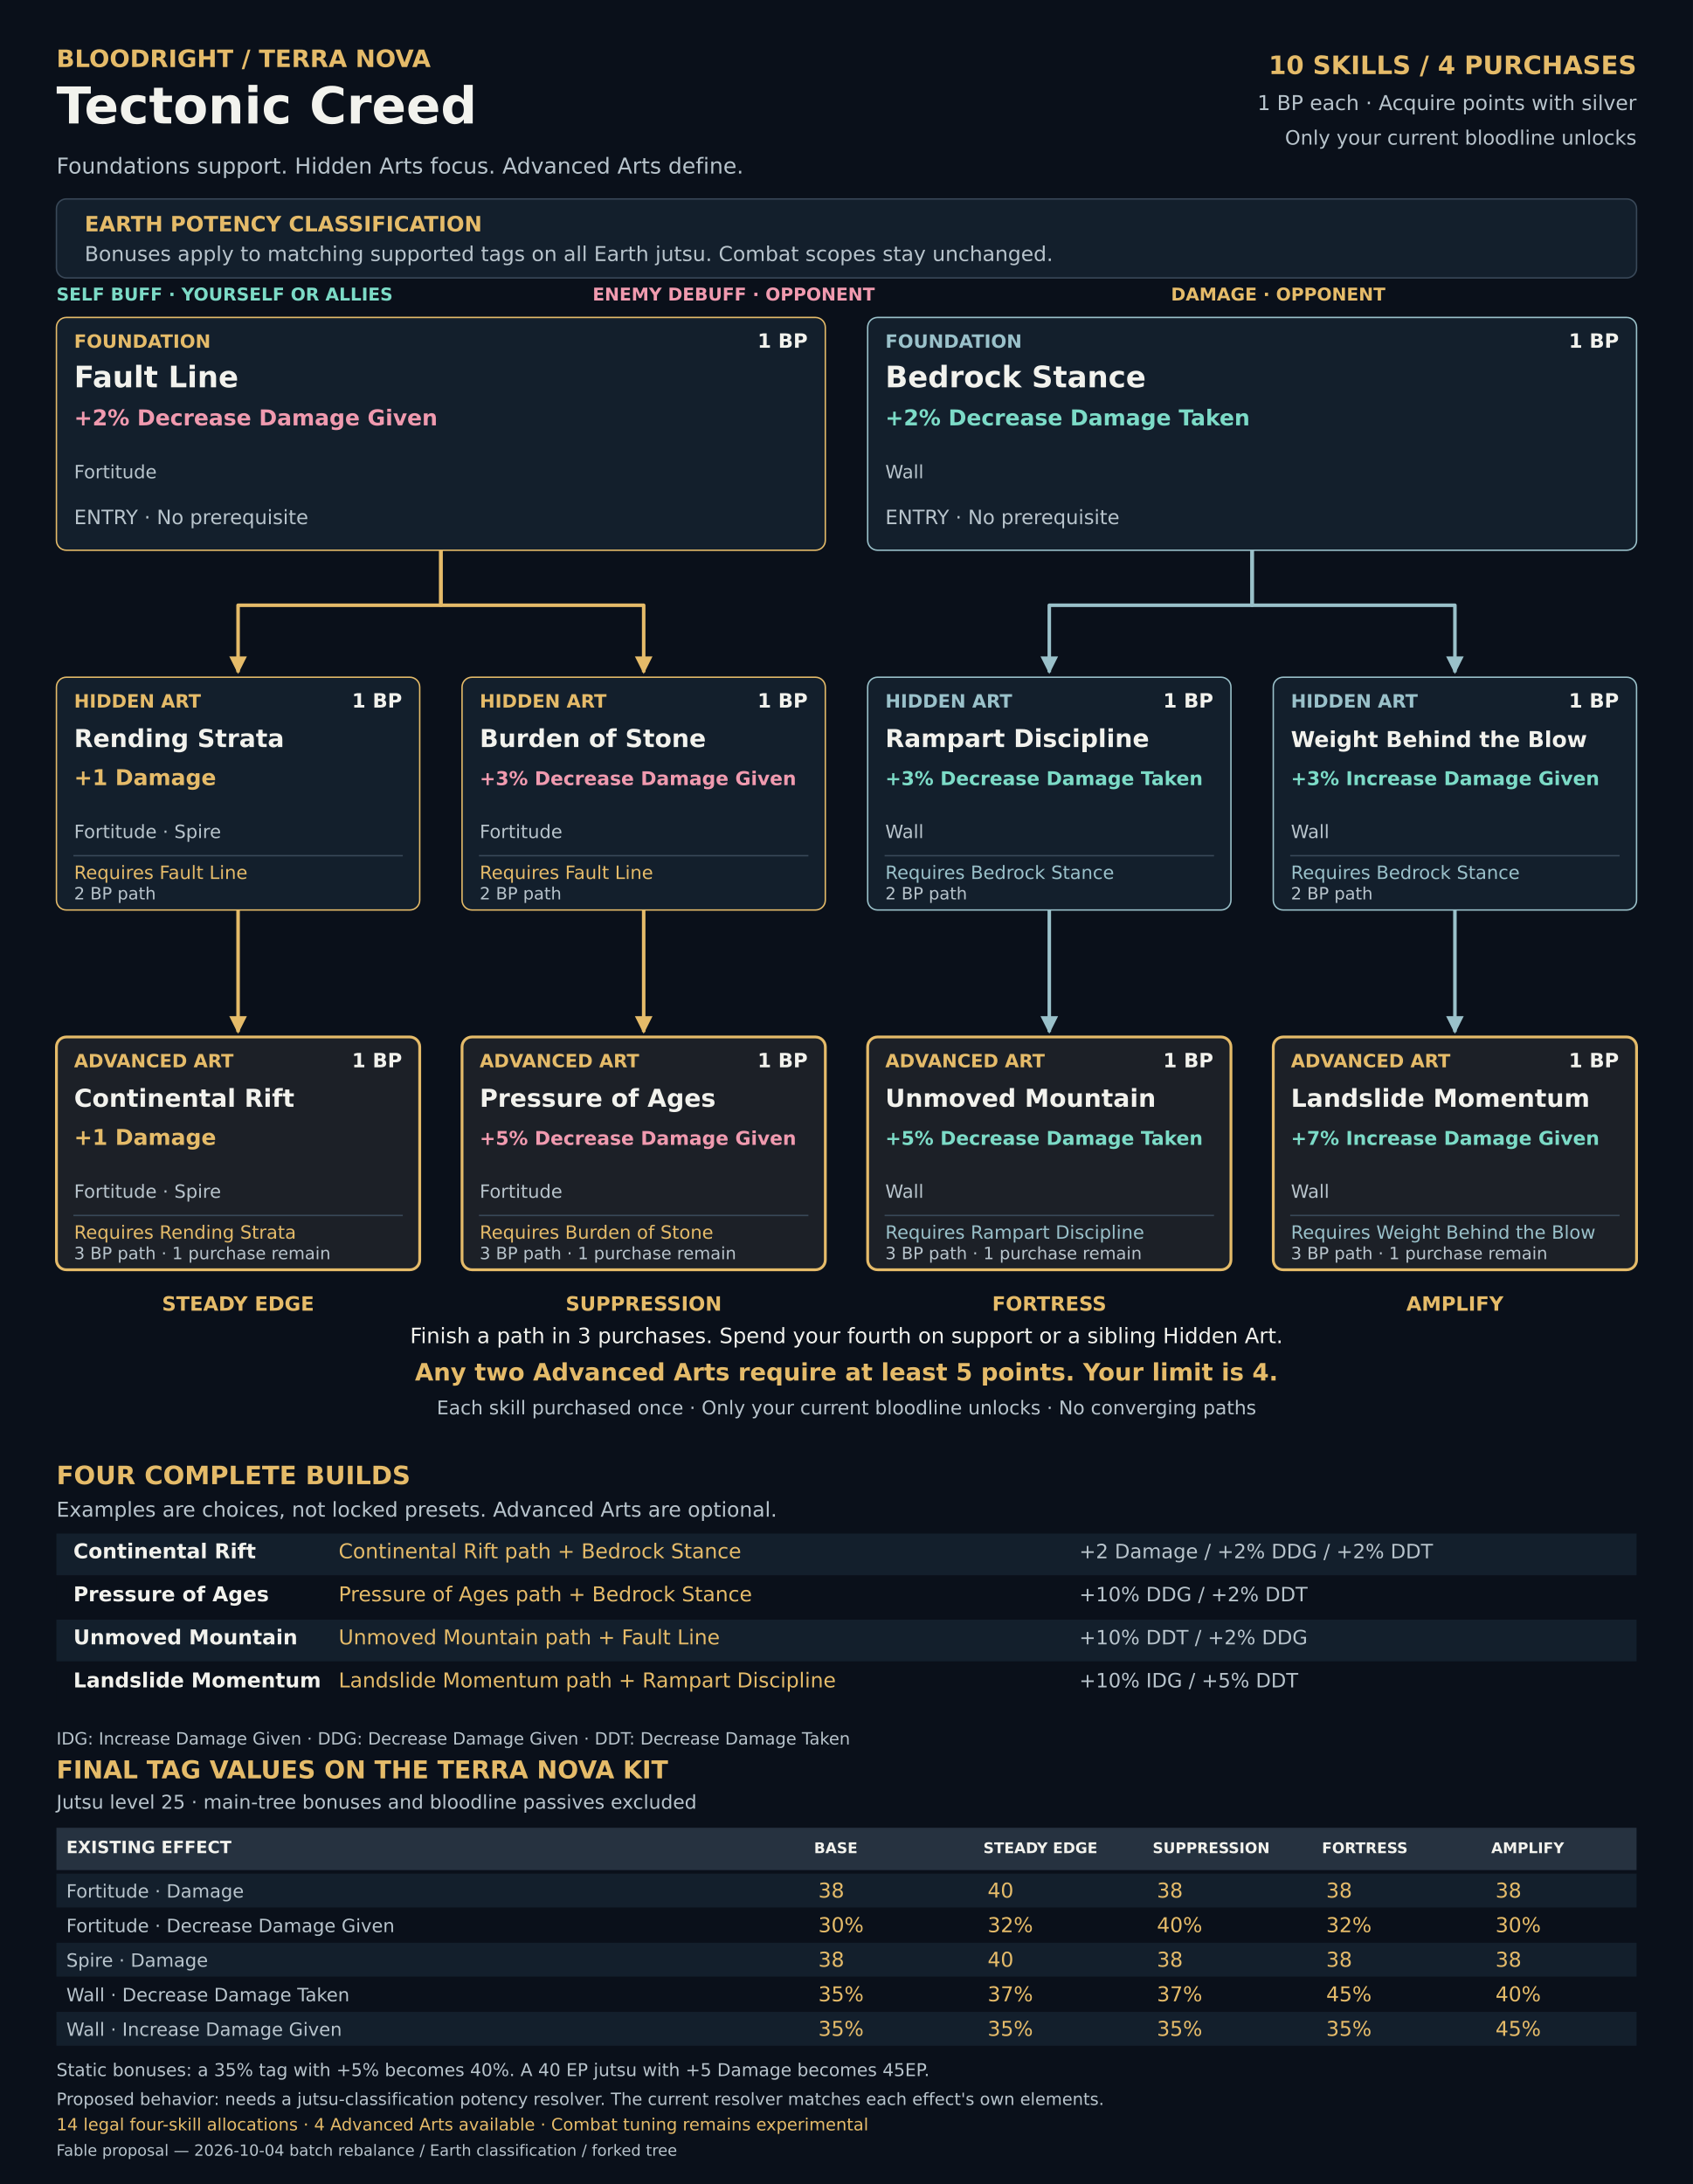
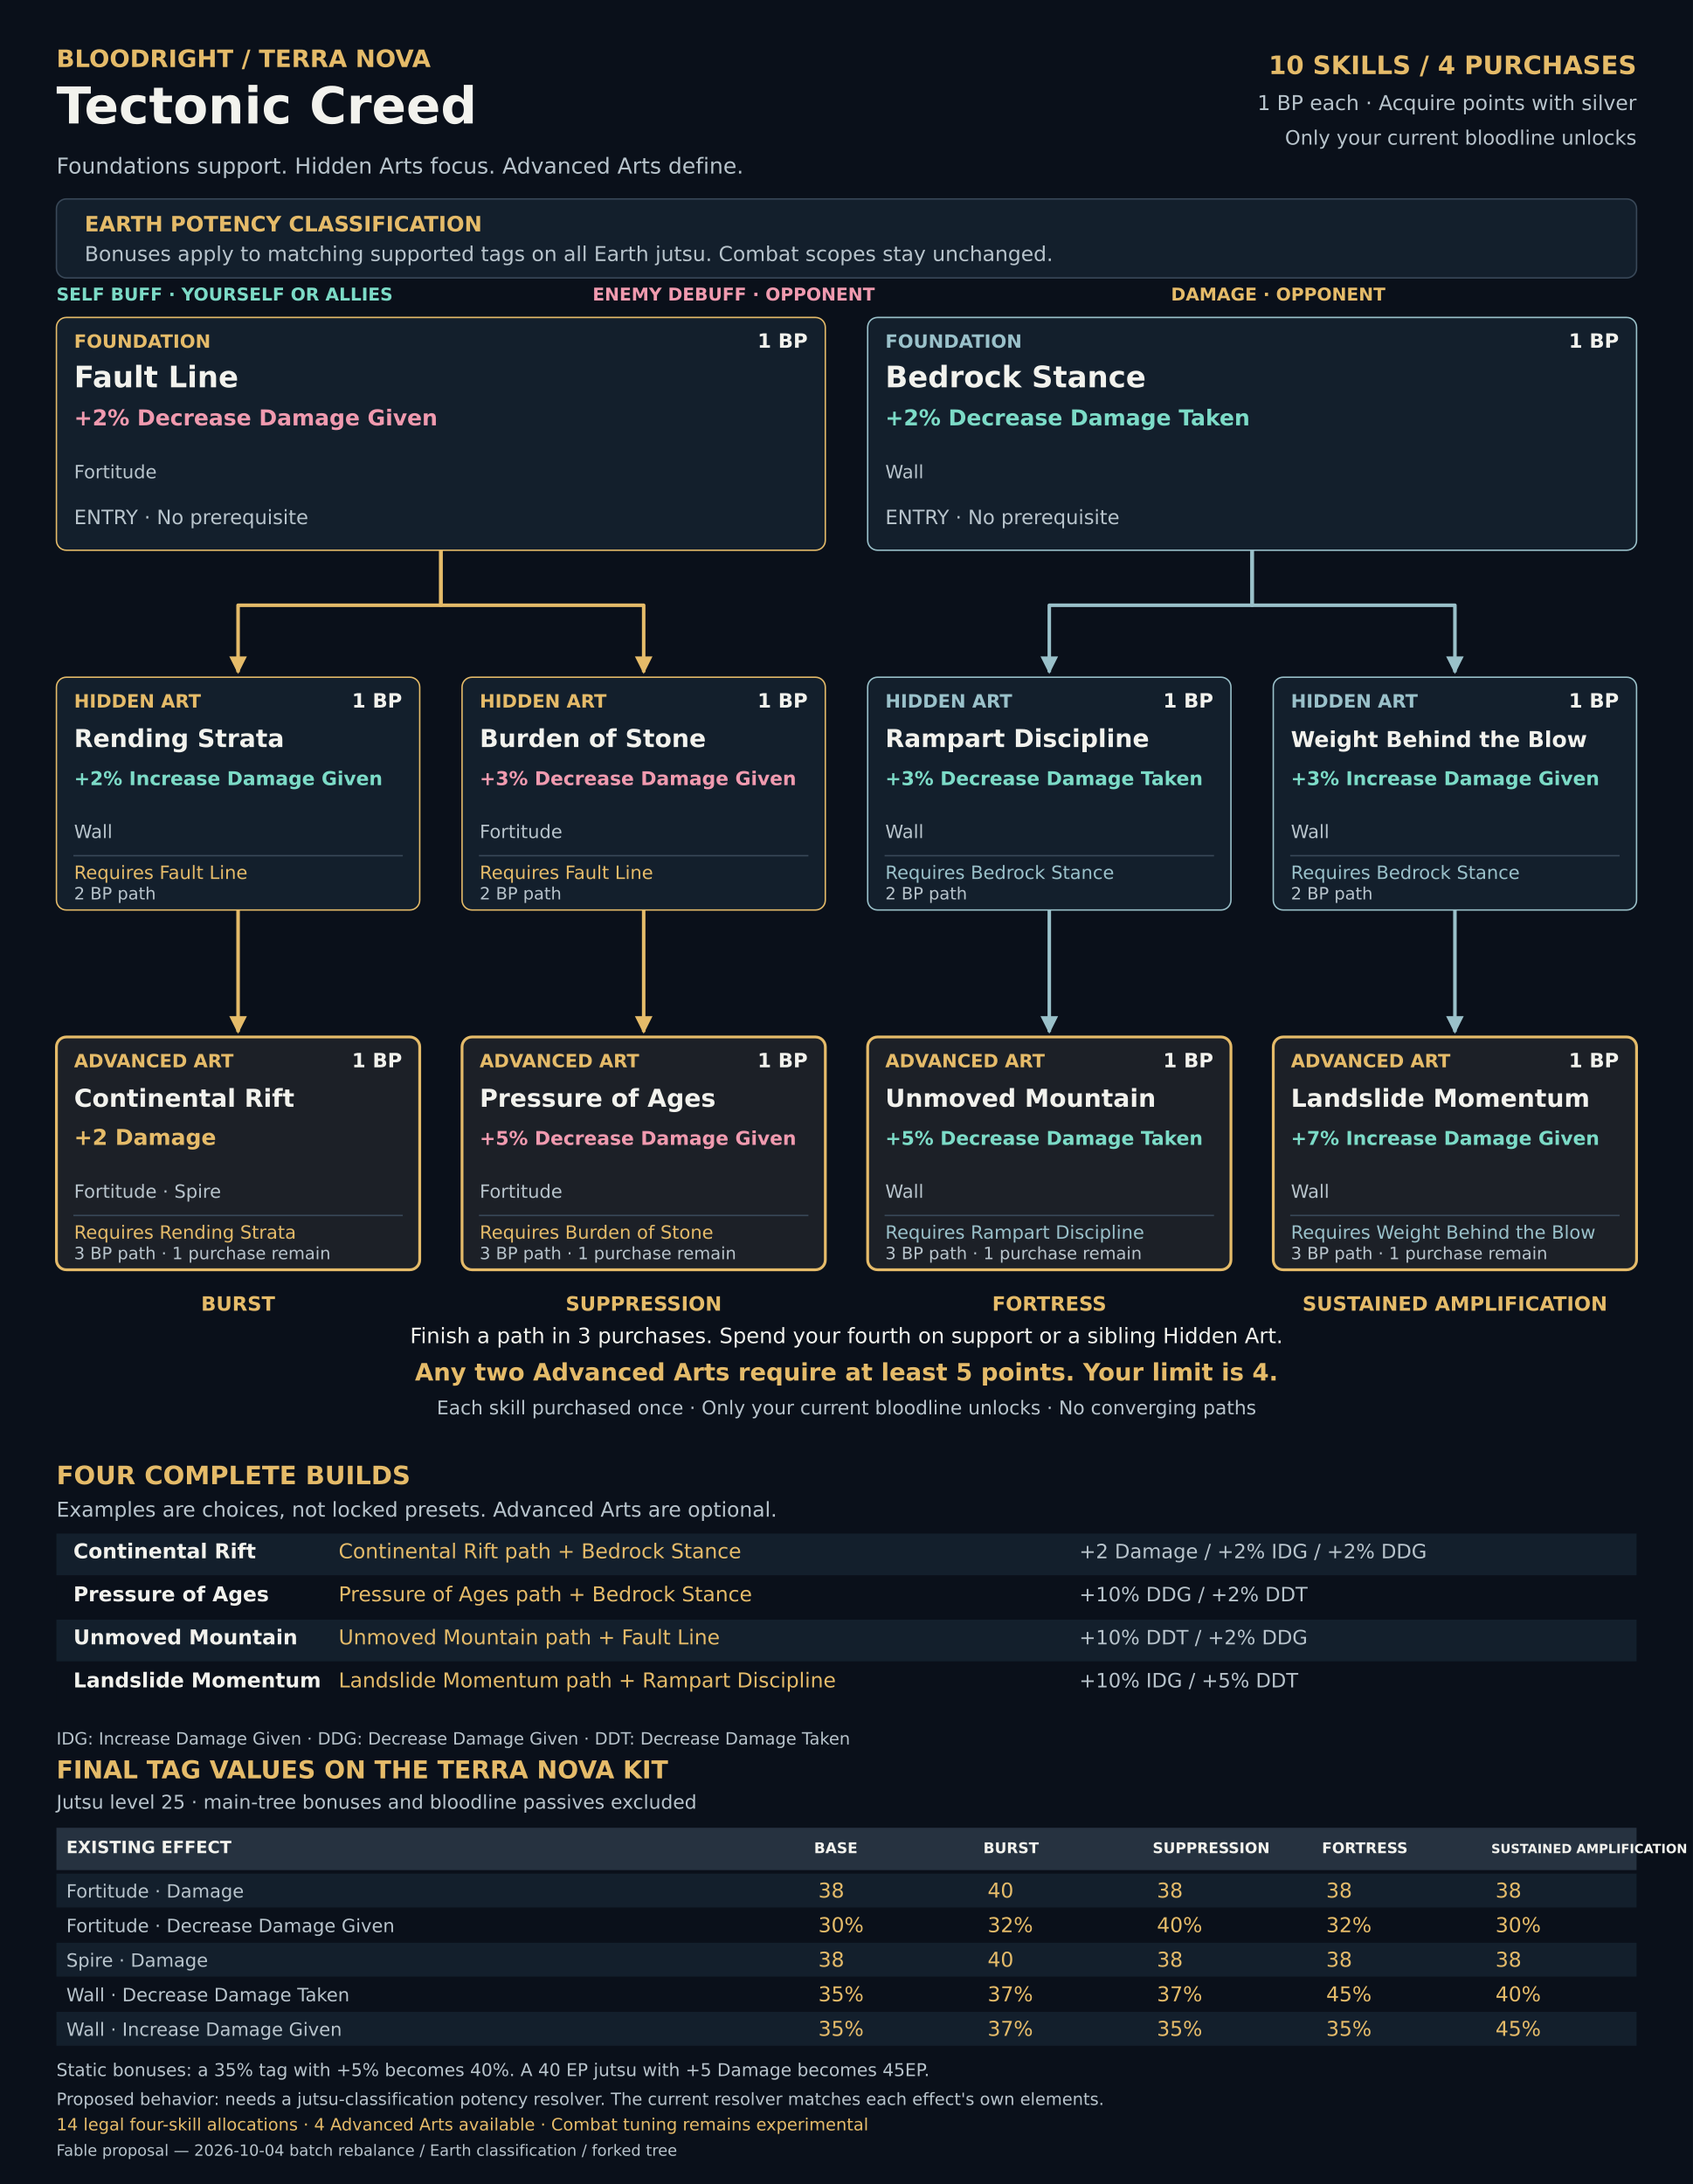
<svg xmlns="http://www.w3.org/2000/svg" width="2400" height="3096" viewBox="0 0 2400 3096" role="img" aria-labelledby="title desc">
  <defs>
    <marker id="arrow-0" viewBox="0 0 10 10" refX="9" refY="5" markerWidth="5" markerHeight="5" orient="auto">
      <path d="M0 0L10 5L0 10Z" fill="#e5bb69" />
    </marker>
    <marker id="arrow-1" viewBox="0 0 10 10" refX="9" refY="5" markerWidth="5" markerHeight="5" orient="auto">
      <path d="M0 0L10 5L0 10Z" fill="#9ac1ca" />
    </marker>
    <marker id="arrow-2" viewBox="0 0 10 10" refX="9" refY="5" markerWidth="5" markerHeight="5" orient="auto">
      <path d="M0 0L10 5L0 10Z" fill="#b8d98d" />
    </marker>
    <marker id="arrow-3" viewBox="0 0 10 10" refX="9" refY="5" markerWidth="5" markerHeight="5" orient="auto">
      <path d="M0 0L10 5L0 10Z" fill="#d9a6e0" />
    </marker>
  </defs>
  <g font-family="DejaVu Sans, sans-serif">
    <rect x="0" y="0" width="2400" height="3096" rx="0" fill="#0a101a" />
    <text x="80" y="95" font-size="34" font-weight="700" fill="#e5bb69" text-anchor="start">BLOODRIGHT / TERRA NOVA</text>
    <text x="80" y="175" font-size="72" font-weight="700" fill="#f2f2ed" text-anchor="start">Tectonic Creed</text>
    <text x="80" y="246" font-size="31" font-weight="400" fill="#b8c4cc" text-anchor="start">Foundations support. Hidden Arts focus. Advanced Arts define.</text>
    <text x="2320" y="105" font-size="36" font-weight="700" fill="#e5bb69" text-anchor="end">10 SKILLS  /  4 PURCHASES</text>
    <text x="2320" y="156" font-size="29" font-weight="400" fill="#b8c4cc" text-anchor="end">1 BP each · Acquire points with silver</text>
    <text x="2320" y="205" font-size="28" font-weight="400" fill="#b8c4cc" text-anchor="end">Only your current bloodline unlocks</text>
    <rect x="80" y="282" width="2240" height="112" rx="14" fill="#131f2c" stroke="#394858" stroke-width="2" />
    <text x="120" y="328" font-size="30" font-weight="700" fill="#e5bb69" text-anchor="start">EARTH POTENCY CLASSIFICATION</text>
    <text x="120" y="370" font-size="29" font-weight="400" fill="#b8c4cc" text-anchor="start">Bonuses apply to matching supported tags on all Earth jutsu. Combat scopes stay unchanged.</text>
    <text x="80" y="426" font-size="25" font-weight="700" fill="#7cdbc7" text-anchor="start">SELF BUFF · YOURSELF OR ALLIES</text>
    <text x="840" y="426" font-size="25" font-weight="700" fill="#f09aaf" text-anchor="start">ENEMY DEBUFF · OPPONENT</text>
    <text x="1660" y="426" font-size="25" font-weight="700" fill="#e5bb69" text-anchor="start">DAMAGE · OPPONENT</text>
    <path id="edge-02-03" data-from="02" data-to="03" d="M337.5 1290 V1463" fill="none" stroke="#e5bb69" stroke-width="5" stroke-linejoin="round" marker-end="url(#arrow-0)" />
    <path id="edge-04-05" data-from="04" data-to="05" d="M912.5 1290 V1463" fill="none" stroke="#e5bb69" stroke-width="5" stroke-linejoin="round" marker-end="url(#arrow-0)" />
    <path id="edge-01-02" data-from="01" data-to="02" d="M625 780 V858 H337.5 V953" fill="none" stroke="#e5bb69" stroke-width="5" stroke-linejoin="round" marker-end="url(#arrow-0)" />
    <path id="edge-01-04" data-from="01" data-to="04" d="M625 780 V858 H912.5 V953" fill="none" stroke="#e5bb69" stroke-width="5" stroke-linejoin="round" marker-end="url(#arrow-0)" />
    <path id="edge-07-08" data-from="07" data-to="08" d="M1487.5 1290 V1463" fill="none" stroke="#9ac1ca" stroke-width="5" stroke-linejoin="round" marker-end="url(#arrow-1)" />
    <path id="edge-09-10" data-from="09" data-to="10" d="M2062.5 1290 V1463" fill="none" stroke="#9ac1ca" stroke-width="5" stroke-linejoin="round" marker-end="url(#arrow-1)" />
    <path id="edge-06-07" data-from="06" data-to="07" d="M1775 780 V858 H1487.5 V953" fill="none" stroke="#9ac1ca" stroke-width="5" stroke-linejoin="round" marker-end="url(#arrow-1)" />
    <path id="edge-06-09" data-from="06" data-to="09" d="M1775 780 V858 H2062.5 V953" fill="none" stroke="#9ac1ca" stroke-width="5" stroke-linejoin="round" marker-end="url(#arrow-1)" />
    <g id="node-01" data-cost="1" data-prerequisites="" data-potency-classification="Earth">
      <rect x="80" y="450" width="1090" height="330" rx="14" fill="#131f2c" stroke="#e5bb69" stroke-width="2" />
      <text x="105.0" y="493" font-size="26" font-weight="700" fill="#e5bb69" text-anchor="start">FOUNDATION</text>
      <text x="1145.0" y="493" font-size="28" font-weight="700" fill="#f2f2ed" text-anchor="end">1 BP</text>
      <text x="105.0" y="549" font-size="42" font-weight="700" fill="#f2f2ed" text-anchor="start">Fault Line</text>
      <text x="105.0" y="603" font-size="31" font-weight="700" fill="#f09aaf" text-anchor="start">+2% Decrease Damage Given</text>
      <text x="105.0" y="678" font-size="26" font-weight="400" fill="#b8c4cc" text-anchor="start">Fortitude</text>
      <text x="105.0" y="743" font-size="28" font-weight="400" fill="#b8c4cc" text-anchor="start">ENTRY · No prerequisite</text>
    </g>
    <g id="node-06" data-cost="1" data-prerequisites="" data-potency-classification="Earth">
      <rect x="1230" y="450" width="1090" height="330" rx="14" fill="#131f2c" stroke="#9ac1ca" stroke-width="2" />
      <text x="1255.0" y="493" font-size="26" font-weight="700" fill="#9ac1ca" text-anchor="start">FOUNDATION</text>
      <text x="2295.0" y="493" font-size="28" font-weight="700" fill="#f2f2ed" text-anchor="end">1 BP</text>
      <text x="1255.0" y="549" font-size="42" font-weight="700" fill="#f2f2ed" text-anchor="start">Bedrock Stance</text>
      <text x="1255.0" y="603" font-size="31" font-weight="700" fill="#7cdbc7" text-anchor="start">+2% Decrease Damage Taken</text>
      <text x="1255.0" y="678" font-size="26" font-weight="400" fill="#b8c4cc" text-anchor="start">Wall</text>
      <text x="1255.0" y="743" font-size="28" font-weight="400" fill="#b8c4cc" text-anchor="start">ENTRY · No prerequisite</text>
    </g>
    <g id="node-02" data-cost="1" data-prerequisites="01" data-potency-classification="Earth">
      <rect x="80" y="960" width="515" height="330" rx="14" fill="#131f2c" stroke="#e5bb69" stroke-width="2" />
      <text x="105.0" y="1003" font-size="26" font-weight="700" fill="#e5bb69" text-anchor="start">HIDDEN ART</text>
      <text x="570.0" y="1003" font-size="28" font-weight="700" fill="#f2f2ed" text-anchor="end">1 BP</text>
      <text x="105.0" y="1059" font-size="35" font-weight="700" fill="#f2f2ed" text-anchor="start">Rending Strata</text>
-       <text x="105.0" y="1113" font-size="31" font-weight="700" fill="#e5bb69" text-anchor="start">+1 Damage</text>
-       <text x="105.0" y="1188" font-size="26" font-weight="400" fill="#b8c4cc" text-anchor="start">Fortitude · Spire</text>
+       <text x="105.0" y="1113" font-size="27" font-weight="700" fill="#7cdbc7" text-anchor="start">+2% Increase Damage Given</text>
+       <text x="105.0" y="1188" font-size="26" font-weight="400" fill="#b8c4cc" text-anchor="start">Wall</text>
      <path d="M104 1213 L571 1213" fill="none" stroke="#394858" stroke-width="2" />
      <text x="105.0" y="1246" font-size="26" font-weight="400" fill="#e5bb69" text-anchor="start">Requires Fault Line</text>
      <text x="105.0" y="1275" font-size="24" font-weight="400" fill="#b8c4cc" text-anchor="start">2 BP path</text>
    </g>
    <g id="node-04" data-cost="1" data-prerequisites="01" data-potency-classification="Earth">
      <rect x="655" y="960" width="515" height="330" rx="14" fill="#131f2c" stroke="#e5bb69" stroke-width="2" />
      <text x="680.0" y="1003" font-size="26" font-weight="700" fill="#e5bb69" text-anchor="start">HIDDEN ART</text>
      <text x="1145.0" y="1003" font-size="28" font-weight="700" fill="#f2f2ed" text-anchor="end">1 BP</text>
      <text x="680.0" y="1059" font-size="35" font-weight="700" fill="#f2f2ed" text-anchor="start">Burden of Stone</text>
      <text x="680.0" y="1113" font-size="27" font-weight="700" fill="#f09aaf" text-anchor="start">+3% Decrease Damage Given</text>
      <text x="680.0" y="1188" font-size="26" font-weight="400" fill="#b8c4cc" text-anchor="start">Fortitude</text>
      <path d="M679 1213 L1146 1213" fill="none" stroke="#394858" stroke-width="2" />
      <text x="680.0" y="1246" font-size="26" font-weight="400" fill="#e5bb69" text-anchor="start">Requires Fault Line</text>
      <text x="680.0" y="1275" font-size="24" font-weight="400" fill="#b8c4cc" text-anchor="start">2 BP path</text>
    </g>
    <g id="node-07" data-cost="1" data-prerequisites="06" data-potency-classification="Earth">
      <rect x="1230" y="960" width="515" height="330" rx="14" fill="#131f2c" stroke="#9ac1ca" stroke-width="2" />
      <text x="1255.0" y="1003" font-size="26" font-weight="700" fill="#9ac1ca" text-anchor="start">HIDDEN ART</text>
      <text x="1720.0" y="1003" font-size="28" font-weight="700" fill="#f2f2ed" text-anchor="end">1 BP</text>
      <text x="1255.0" y="1059" font-size="35" font-weight="700" fill="#f2f2ed" text-anchor="start">Rampart Discipline</text>
      <text x="1255.0" y="1113" font-size="27" font-weight="700" fill="#7cdbc7" text-anchor="start">+3% Decrease Damage Taken</text>
      <text x="1255.0" y="1188" font-size="26" font-weight="400" fill="#b8c4cc" text-anchor="start">Wall</text>
      <path d="M1254 1213 L1721 1213" fill="none" stroke="#394858" stroke-width="2" />
      <text x="1255.0" y="1246" font-size="26" font-weight="400" fill="#9ac1ca" text-anchor="start">Requires Bedrock Stance</text>
      <text x="1255.0" y="1275" font-size="24" font-weight="400" fill="#b8c4cc" text-anchor="start">2 BP path</text>
    </g>
    <g id="node-09" data-cost="1" data-prerequisites="06" data-potency-classification="Earth">
      <rect x="1805" y="960" width="515" height="330" rx="14" fill="#131f2c" stroke="#9ac1ca" stroke-width="2" />
      <text x="1830.0" y="1003" font-size="26" font-weight="700" fill="#9ac1ca" text-anchor="start">HIDDEN ART</text>
      <text x="2295.0" y="1003" font-size="28" font-weight="700" fill="#f2f2ed" text-anchor="end">1 BP</text>
      <text x="1830.0" y="1059" font-size="31" font-weight="700" fill="#f2f2ed" text-anchor="start">Weight Behind the Blow</text>
      <text x="1830.0" y="1113" font-size="27" font-weight="700" fill="#7cdbc7" text-anchor="start">+3% Increase Damage Given</text>
      <text x="1830.0" y="1188" font-size="26" font-weight="400" fill="#b8c4cc" text-anchor="start">Wall</text>
      <path d="M1829 1213 L2296 1213" fill="none" stroke="#394858" stroke-width="2" />
      <text x="1830.0" y="1246" font-size="26" font-weight="400" fill="#9ac1ca" text-anchor="start">Requires Bedrock Stance</text>
      <text x="1830.0" y="1275" font-size="24" font-weight="400" fill="#b8c4cc" text-anchor="start">2 BP path</text>
    </g>
    <g id="node-03" data-cost="1" data-prerequisites="02" data-potency-classification="Earth">
      <rect x="80" y="1470" width="515" height="330" rx="14" fill="#1c2027" stroke="#e5bb69" stroke-width="4" />
      <text x="105.0" y="1513" font-size="26" font-weight="700" fill="#e5bb69" text-anchor="start">ADVANCED ART</text>
      <text x="570.0" y="1513" font-size="28" font-weight="700" fill="#f2f2ed" text-anchor="end">1 BP</text>
      <text x="105.0" y="1569" font-size="35" font-weight="700" fill="#f2f2ed" text-anchor="start">Continental Rift</text>
-       <text x="105.0" y="1623" font-size="31" font-weight="700" fill="#e5bb69" text-anchor="start">+1 Damage</text>
+       <text x="105.0" y="1623" font-size="31" font-weight="700" fill="#e5bb69" text-anchor="start">+2 Damage</text>
      <text x="105.0" y="1698" font-size="26" font-weight="400" fill="#b8c4cc" text-anchor="start">Fortitude · Spire</text>
      <path d="M104 1723 L571 1723" fill="none" stroke="#394858" stroke-width="2" />
      <text x="105.0" y="1756" font-size="26" font-weight="400" fill="#e5bb69" text-anchor="start">Requires Rending Strata</text>
      <text x="105.0" y="1785" font-size="24" font-weight="400" fill="#b8c4cc" text-anchor="start">3 BP path · 1 purchase remain</text>
    </g>
    <g id="node-05" data-cost="1" data-prerequisites="04" data-potency-classification="Earth">
      <rect x="655" y="1470" width="515" height="330" rx="14" fill="#1c2027" stroke="#e5bb69" stroke-width="4" />
      <text x="680.0" y="1513" font-size="26" font-weight="700" fill="#e5bb69" text-anchor="start">ADVANCED ART</text>
      <text x="1145.0" y="1513" font-size="28" font-weight="700" fill="#f2f2ed" text-anchor="end">1 BP</text>
      <text x="680.0" y="1569" font-size="35" font-weight="700" fill="#f2f2ed" text-anchor="start">Pressure of Ages</text>
      <text x="680.0" y="1623" font-size="27" font-weight="700" fill="#f09aaf" text-anchor="start">+5% Decrease Damage Given</text>
      <text x="680.0" y="1698" font-size="26" font-weight="400" fill="#b8c4cc" text-anchor="start">Fortitude</text>
      <path d="M679 1723 L1146 1723" fill="none" stroke="#394858" stroke-width="2" />
      <text x="680.0" y="1756" font-size="26" font-weight="400" fill="#e5bb69" text-anchor="start">Requires Burden of Stone</text>
      <text x="680.0" y="1785" font-size="24" font-weight="400" fill="#b8c4cc" text-anchor="start">3 BP path · 1 purchase remain</text>
    </g>
    <g id="node-08" data-cost="1" data-prerequisites="07" data-potency-classification="Earth">
      <rect x="1230" y="1470" width="515" height="330" rx="14" fill="#1c2027" stroke="#e5bb69" stroke-width="4" />
      <text x="1255.0" y="1513" font-size="26" font-weight="700" fill="#e5bb69" text-anchor="start">ADVANCED ART</text>
      <text x="1720.0" y="1513" font-size="28" font-weight="700" fill="#f2f2ed" text-anchor="end">1 BP</text>
      <text x="1255.0" y="1569" font-size="35" font-weight="700" fill="#f2f2ed" text-anchor="start">Unmoved Mountain</text>
      <text x="1255.0" y="1623" font-size="27" font-weight="700" fill="#7cdbc7" text-anchor="start">+5% Decrease Damage Taken</text>
      <text x="1255.0" y="1698" font-size="26" font-weight="400" fill="#b8c4cc" text-anchor="start">Wall</text>
      <path d="M1254 1723 L1721 1723" fill="none" stroke="#394858" stroke-width="2" />
      <text x="1255.0" y="1756" font-size="26" font-weight="400" fill="#9ac1ca" text-anchor="start">Requires Rampart Discipline</text>
      <text x="1255.0" y="1785" font-size="24" font-weight="400" fill="#b8c4cc" text-anchor="start">3 BP path · 1 purchase remain</text>
    </g>
    <g id="node-10" data-cost="1" data-prerequisites="09" data-potency-classification="Earth">
      <rect x="1805" y="1470" width="515" height="330" rx="14" fill="#1c2027" stroke="#e5bb69" stroke-width="4" />
      <text x="1830.0" y="1513" font-size="26" font-weight="700" fill="#e5bb69" text-anchor="start">ADVANCED ART</text>
      <text x="2295.0" y="1513" font-size="28" font-weight="700" fill="#f2f2ed" text-anchor="end">1 BP</text>
      <text x="1830.0" y="1569" font-size="35" font-weight="700" fill="#f2f2ed" text-anchor="start">Landslide Momentum</text>
      <text x="1830.0" y="1623" font-size="27" font-weight="700" fill="#7cdbc7" text-anchor="start">+7% Increase Damage Given</text>
      <text x="1830.0" y="1698" font-size="26" font-weight="400" fill="#b8c4cc" text-anchor="start">Wall</text>
      <path d="M1829 1723 L2296 1723" fill="none" stroke="#394858" stroke-width="2" />
      <text x="1830.0" y="1756" font-size="26" font-weight="400" fill="#9ac1ca" text-anchor="start">Requires Weight Behind the Blow</text>
      <text x="1830.0" y="1785" font-size="24" font-weight="400" fill="#b8c4cc" text-anchor="start">3 BP path · 1 purchase remain</text>
    </g>
-     <text x="337.5" y="1858" font-size="28" font-weight="700" fill="#e5bb69" text-anchor="middle">STEADY EDGE</text>
+     <text x="337.5" y="1858" font-size="28" font-weight="700" fill="#e5bb69" text-anchor="middle">BURST</text>
    <text x="912.5" y="1858" font-size="28" font-weight="700" fill="#e5bb69" text-anchor="middle">SUPPRESSION</text>
    <text x="1487.5" y="1858" font-size="28" font-weight="700" fill="#e5bb69" text-anchor="middle">FORTRESS</text>
-     <text x="2062.5" y="1858" font-size="28" font-weight="700" fill="#e5bb69" text-anchor="middle">AMPLIFY</text>
+     <text x="2062.5" y="1858" font-size="28" font-weight="700" fill="#e5bb69" text-anchor="middle">SUSTAINED AMPLIFICATION</text>
    <text x="1200.0" y="1904" font-size="30" font-weight="400" fill="#f2f2ed" text-anchor="middle">Finish a path in 3 purchases. Spend your fourth on support or a sibling Hidden Art.</text>
    <text x="1200.0" y="1957" font-size="34" font-weight="700" fill="#e5bb69" text-anchor="middle">Any two Advanced Arts require at least 5 points. Your limit is 4.</text>
    <text x="1200.0" y="2005" font-size="27" font-weight="400" fill="#b8c4cc" text-anchor="middle">Each skill purchased once · Only your current bloodline unlocks · No converging paths</text>
    <text x="80" y="2104" font-size="36" font-weight="700" fill="#e5bb69" text-anchor="start">FOUR COMPLETE BUILDS</text>
    <text x="80" y="2150" font-size="29" font-weight="400" fill="#b8c4cc" text-anchor="start">Examples are choices, not locked presets. Advanced Arts are optional.</text>
    <rect x="80" y="2174" width="2240" height="59" rx="0" fill="#131f2c" />
    <text x="104" y="2209" font-size="29" font-weight="700" fill="#f2f2ed" text-anchor="start">Continental Rift</text>
    <text x="480" y="2209" font-size="29" font-weight="400" fill="#e5bb69" text-anchor="start">Continental Rift path + Bedrock Stance</text>
-     <text x="1530" y="2209" font-size="28" font-weight="400" fill="#b8c4cc" text-anchor="start">+2 Damage / +2% DDG / +2% DDT</text>
+     <text x="1530" y="2209" font-size="28" font-weight="400" fill="#b8c4cc" text-anchor="start">+2 Damage / +2% IDG / +2% DDG</text>
    <rect x="80" y="2235" width="2240" height="59" rx="0" fill="#0a101a" />
    <text x="104" y="2270" font-size="29" font-weight="700" fill="#f2f2ed" text-anchor="start">Pressure of Ages</text>
    <text x="480" y="2270" font-size="29" font-weight="400" fill="#e5bb69" text-anchor="start">Pressure of Ages path + Bedrock Stance</text>
    <text x="1530" y="2270" font-size="28" font-weight="400" fill="#b8c4cc" text-anchor="start">+10% DDG / +2% DDT</text>
    <rect x="80" y="2296" width="2240" height="59" rx="0" fill="#131f2c" />
    <text x="104" y="2331" font-size="29" font-weight="700" fill="#f2f2ed" text-anchor="start">Unmoved Mountain</text>
    <text x="480" y="2331" font-size="29" font-weight="400" fill="#e5bb69" text-anchor="start">Unmoved Mountain path + Fault Line</text>
    <text x="1530" y="2331" font-size="28" font-weight="400" fill="#b8c4cc" text-anchor="start">+10% DDT / +2% DDG</text>
    <rect x="80" y="2357" width="2240" height="59" rx="0" fill="#0a101a" />
    <text x="104" y="2392" font-size="29" font-weight="700" fill="#f2f2ed" text-anchor="start">Landslide Momentum</text>
    <text x="480" y="2392" font-size="29" font-weight="400" fill="#e5bb69" text-anchor="start">Landslide Momentum path + Rampart Discipline</text>
    <text x="1530" y="2392" font-size="28" font-weight="400" fill="#b8c4cc" text-anchor="start">+10% IDG / +5% DDT</text>
    <text x="80" y="2473" font-size="24" font-weight="400" fill="#b8c4cc" text-anchor="start">IDG: Increase Damage Given · DDG: Decrease Damage Given · DDT: Decrease Damage Taken</text>
    <text x="80" y="2521" font-size="35" font-weight="700" fill="#e5bb69" text-anchor="start">FINAL TAG VALUES ON THE TERRA NOVA KIT</text>
    <text x="80" y="2564" font-size="27" font-weight="400" fill="#b8c4cc" text-anchor="start">Jutsu level 25 · main-tree bonuses and bloodline passives excluded</text>
    <rect x="80" y="2591" width="2240" height="60" rx="0" fill="#263240" />
    <text x="94" y="2627" font-size="24" font-weight="700" fill="#f2f2ed" text-anchor="start">EXISTING EFFECT</text>
    <text x="1154.0" y="2627" font-size="21" font-weight="700" fill="#f2f2ed" text-anchor="start">BASE</text>
-     <text x="1394.0" y="2627" font-size="21" font-weight="700" fill="#f2f2ed" text-anchor="start">STEADY EDGE</text>
+     <text x="1394.0" y="2627" font-size="21" font-weight="700" fill="#f2f2ed" text-anchor="start">BURST</text>
    <text x="1634.0" y="2627" font-size="21" font-weight="700" fill="#f2f2ed" text-anchor="start">SUPPRESSION</text>
    <text x="1874.0" y="2627" font-size="21" font-weight="700" fill="#f2f2ed" text-anchor="start">FORTRESS</text>
-     <text x="2114.0" y="2627" font-size="21" font-weight="700" fill="#f2f2ed" text-anchor="start">AMPLIFY</text>
+     <text x="2114.0" y="2627" font-size="18" font-weight="700" fill="#f2f2ed" text-anchor="start">SUSTAINED AMPLIFICATION</text>
    <rect x="80" y="2656" width="2240" height="48" rx="0" fill="#131f2c" />
    <text x="94" y="2690" font-size="26" font-weight="400" fill="#b8c4cc" text-anchor="start">Fortitude · Damage</text>
    <text x="1160.0" y="2690" font-size="29" font-weight="400" fill="#e5bb69" text-anchor="start">38</text>
    <text x="1400.0" y="2690" font-size="29" font-weight="400" fill="#e5bb69" text-anchor="start">40</text>
    <text x="1640.0" y="2690" font-size="29" font-weight="400" fill="#e5bb69" text-anchor="start">38</text>
    <text x="1880.0" y="2690" font-size="29" font-weight="400" fill="#e5bb69" text-anchor="start">38</text>
    <text x="2120.0" y="2690" font-size="29" font-weight="400" fill="#e5bb69" text-anchor="start">38</text>
    <text x="94" y="2739" font-size="26" font-weight="400" fill="#b8c4cc" text-anchor="start">Fortitude · Decrease Damage Given</text>
    <text x="1160.0" y="2739" font-size="29" font-weight="400" fill="#e5bb69" text-anchor="start">30%</text>
    <text x="1400.0" y="2739" font-size="29" font-weight="400" fill="#e5bb69" text-anchor="start">32%</text>
    <text x="1640.0" y="2739" font-size="29" font-weight="400" fill="#e5bb69" text-anchor="start">40%</text>
    <text x="1880.0" y="2739" font-size="29" font-weight="400" fill="#e5bb69" text-anchor="start">32%</text>
    <text x="2120.0" y="2739" font-size="29" font-weight="400" fill="#e5bb69" text-anchor="start">30%</text>
    <rect x="80" y="2754" width="2240" height="48" rx="0" fill="#131f2c" />
    <text x="94" y="2788" font-size="26" font-weight="400" fill="#b8c4cc" text-anchor="start">Spire · Damage</text>
    <text x="1160.0" y="2788" font-size="29" font-weight="400" fill="#e5bb69" text-anchor="start">38</text>
    <text x="1400.0" y="2788" font-size="29" font-weight="400" fill="#e5bb69" text-anchor="start">40</text>
    <text x="1640.0" y="2788" font-size="29" font-weight="400" fill="#e5bb69" text-anchor="start">38</text>
    <text x="1880.0" y="2788" font-size="29" font-weight="400" fill="#e5bb69" text-anchor="start">38</text>
    <text x="2120.0" y="2788" font-size="29" font-weight="400" fill="#e5bb69" text-anchor="start">38</text>
    <text x="94" y="2837" font-size="26" font-weight="400" fill="#b8c4cc" text-anchor="start">Wall · Decrease Damage Taken</text>
    <text x="1160.0" y="2837" font-size="29" font-weight="400" fill="#e5bb69" text-anchor="start">35%</text>
    <text x="1400.0" y="2837" font-size="29" font-weight="400" fill="#e5bb69" text-anchor="start">37%</text>
    <text x="1640.0" y="2837" font-size="29" font-weight="400" fill="#e5bb69" text-anchor="start">37%</text>
    <text x="1880.0" y="2837" font-size="29" font-weight="400" fill="#e5bb69" text-anchor="start">45%</text>
    <text x="2120.0" y="2837" font-size="29" font-weight="400" fill="#e5bb69" text-anchor="start">40%</text>
    <rect x="80" y="2852" width="2240" height="48" rx="0" fill="#131f2c" />
    <text x="94" y="2886" font-size="26" font-weight="400" fill="#b8c4cc" text-anchor="start">Wall · Increase Damage Given</text>
    <text x="1160.0" y="2886" font-size="29" font-weight="400" fill="#e5bb69" text-anchor="start">35%</text>
-     <text x="1400.0" y="2886" font-size="29" font-weight="400" fill="#e5bb69" text-anchor="start">35%</text>
+     <text x="1400.0" y="2886" font-size="29" font-weight="400" fill="#e5bb69" text-anchor="start">37%</text>
    <text x="1640.0" y="2886" font-size="29" font-weight="400" fill="#e5bb69" text-anchor="start">35%</text>
    <text x="1880.0" y="2886" font-size="29" font-weight="400" fill="#e5bb69" text-anchor="start">35%</text>
    <text x="2120.0" y="2886" font-size="29" font-weight="400" fill="#e5bb69" text-anchor="start">45%</text>
    <text x="80" y="2943" font-size="25" font-weight="400" fill="#b8c4cc" text-anchor="start">Static bonuses: a 35% tag with +5% becomes 40%. A 40 EP jutsu with +5 Damage becomes 45EP.</text>
    <text x="80" y="2984" font-size="24" font-weight="400" fill="#b8c4cc" text-anchor="start">Proposed behavior: needs a jutsu-classification potency resolver. The current resolver matches each effect's own elements.</text>
    <text x="80" y="3020" font-size="24" font-weight="400" fill="#e5bb69" text-anchor="start">14 legal four-skill allocations · 4 Advanced Arts available · Combat tuning remains experimental</text>
    <text x="80" y="3056" font-size="22" font-weight="400" fill="#b8c4cc" text-anchor="start">Fable proposal — 2026-10-04 batch rebalance / Earth classification / forked tree</text>
  </g>
</svg>
